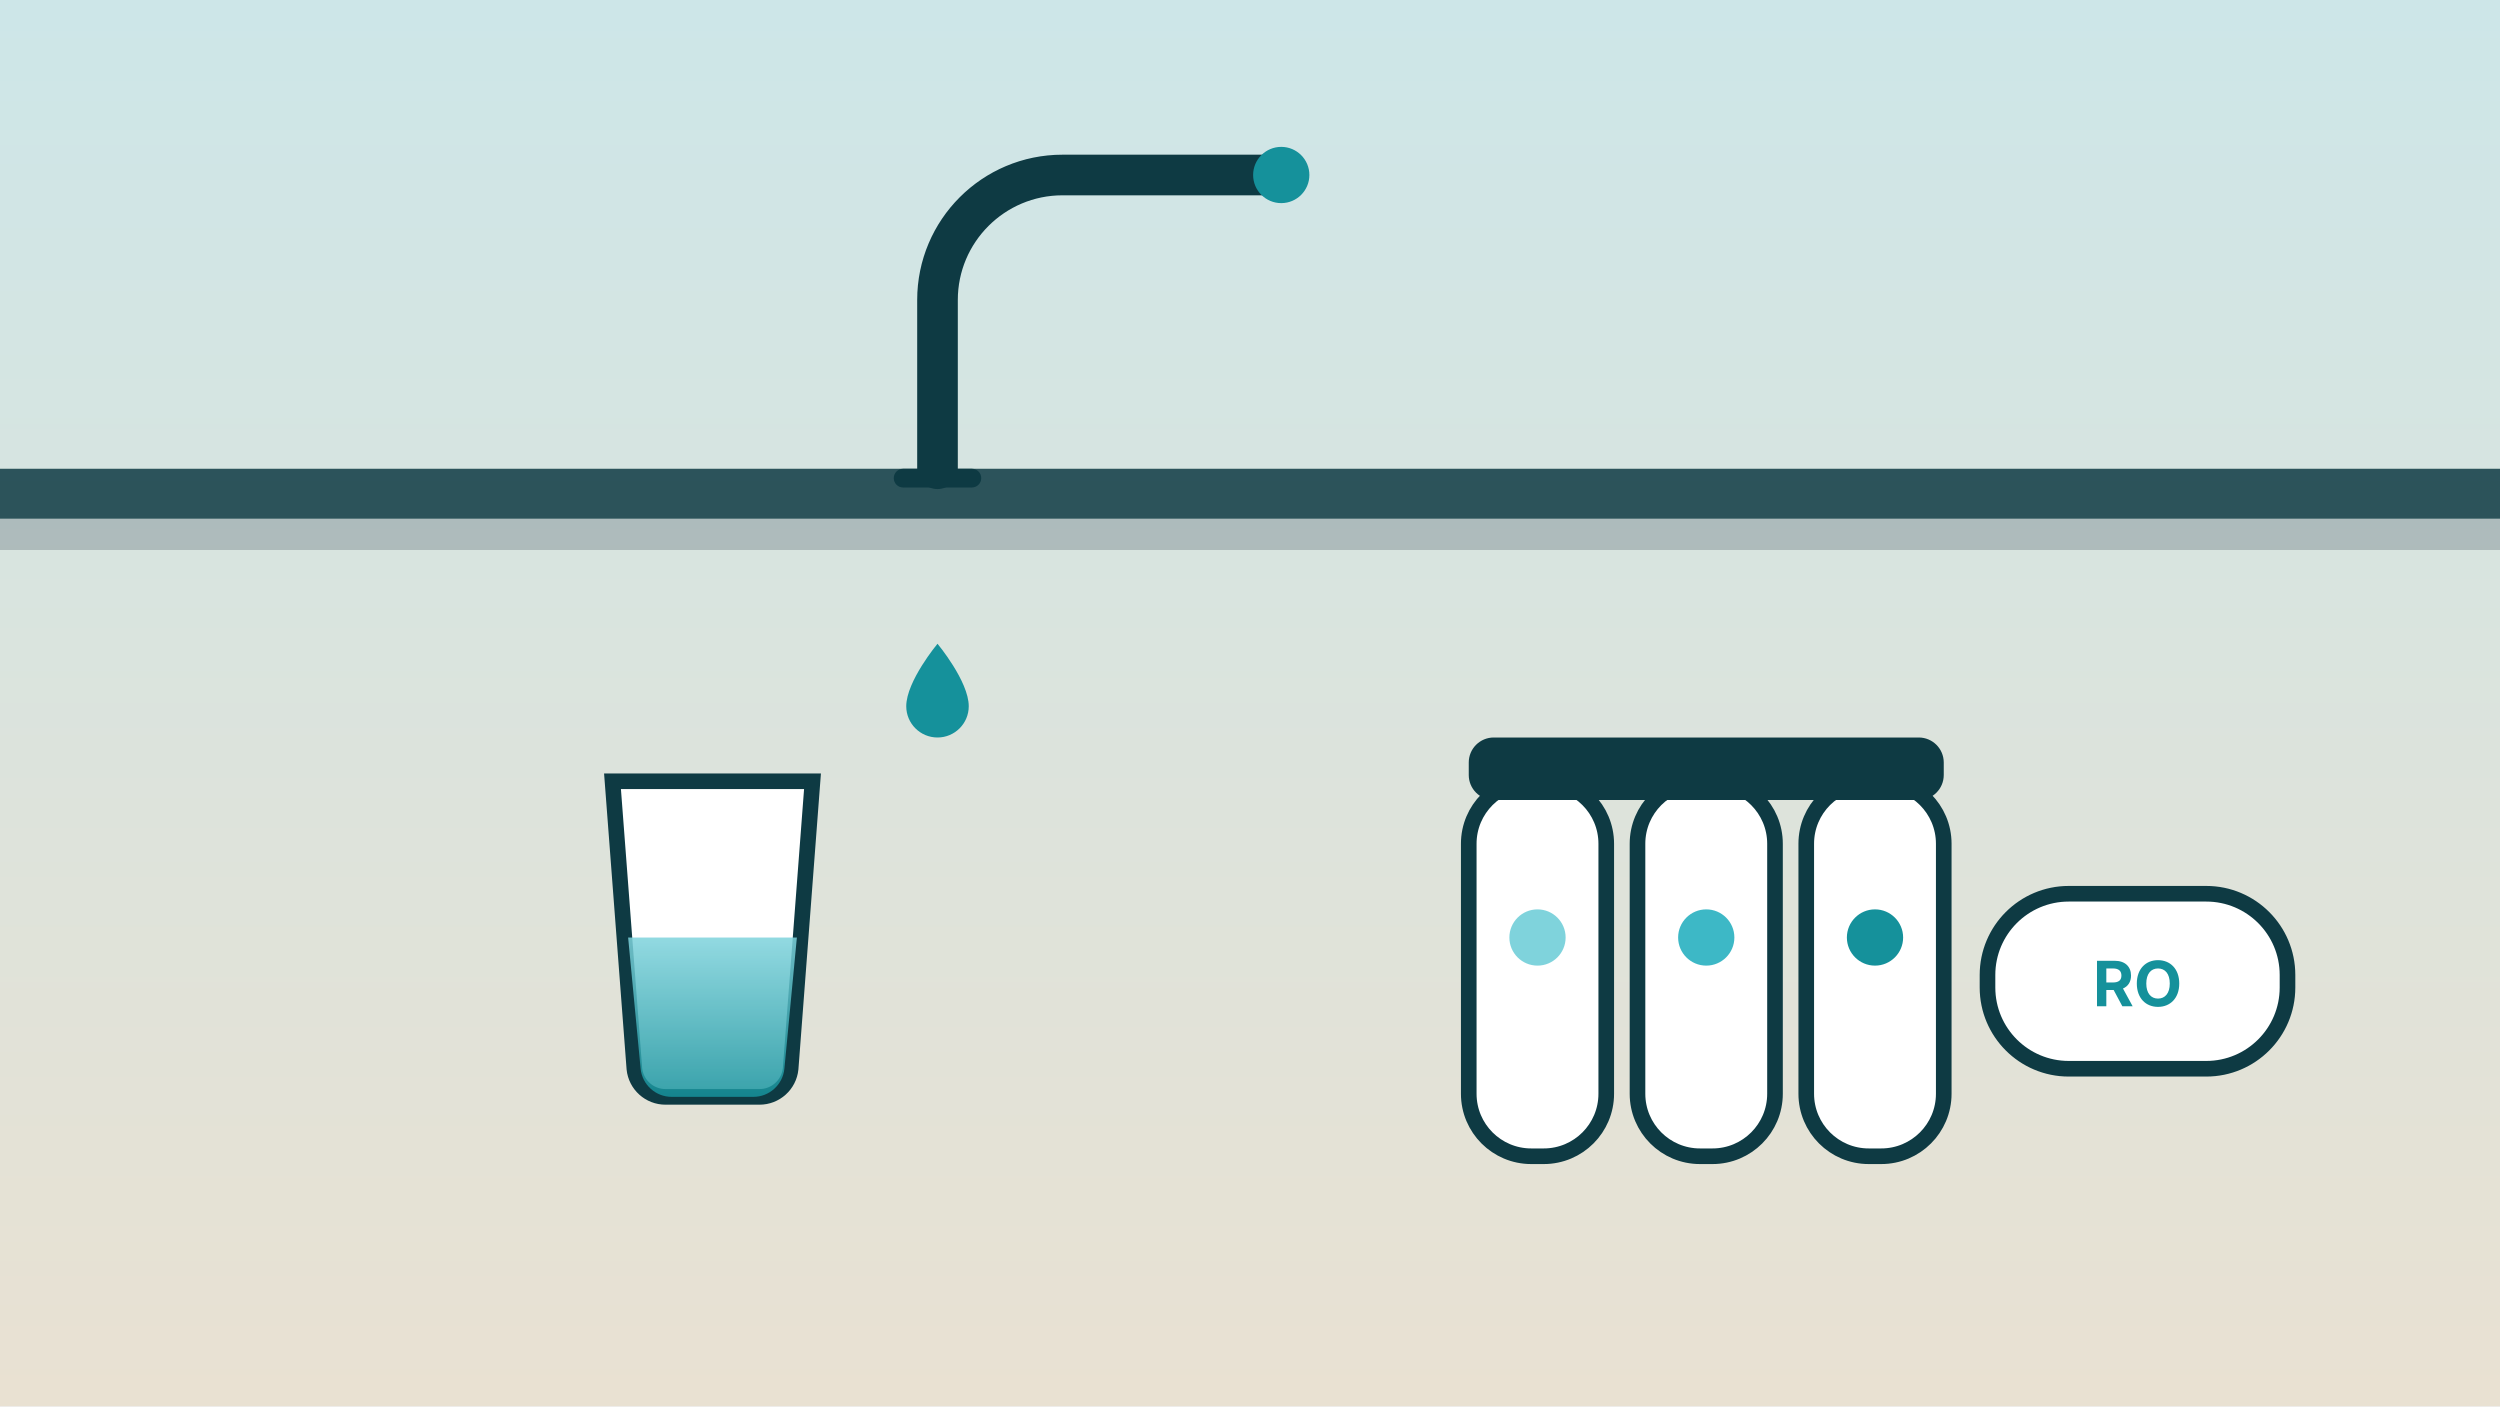
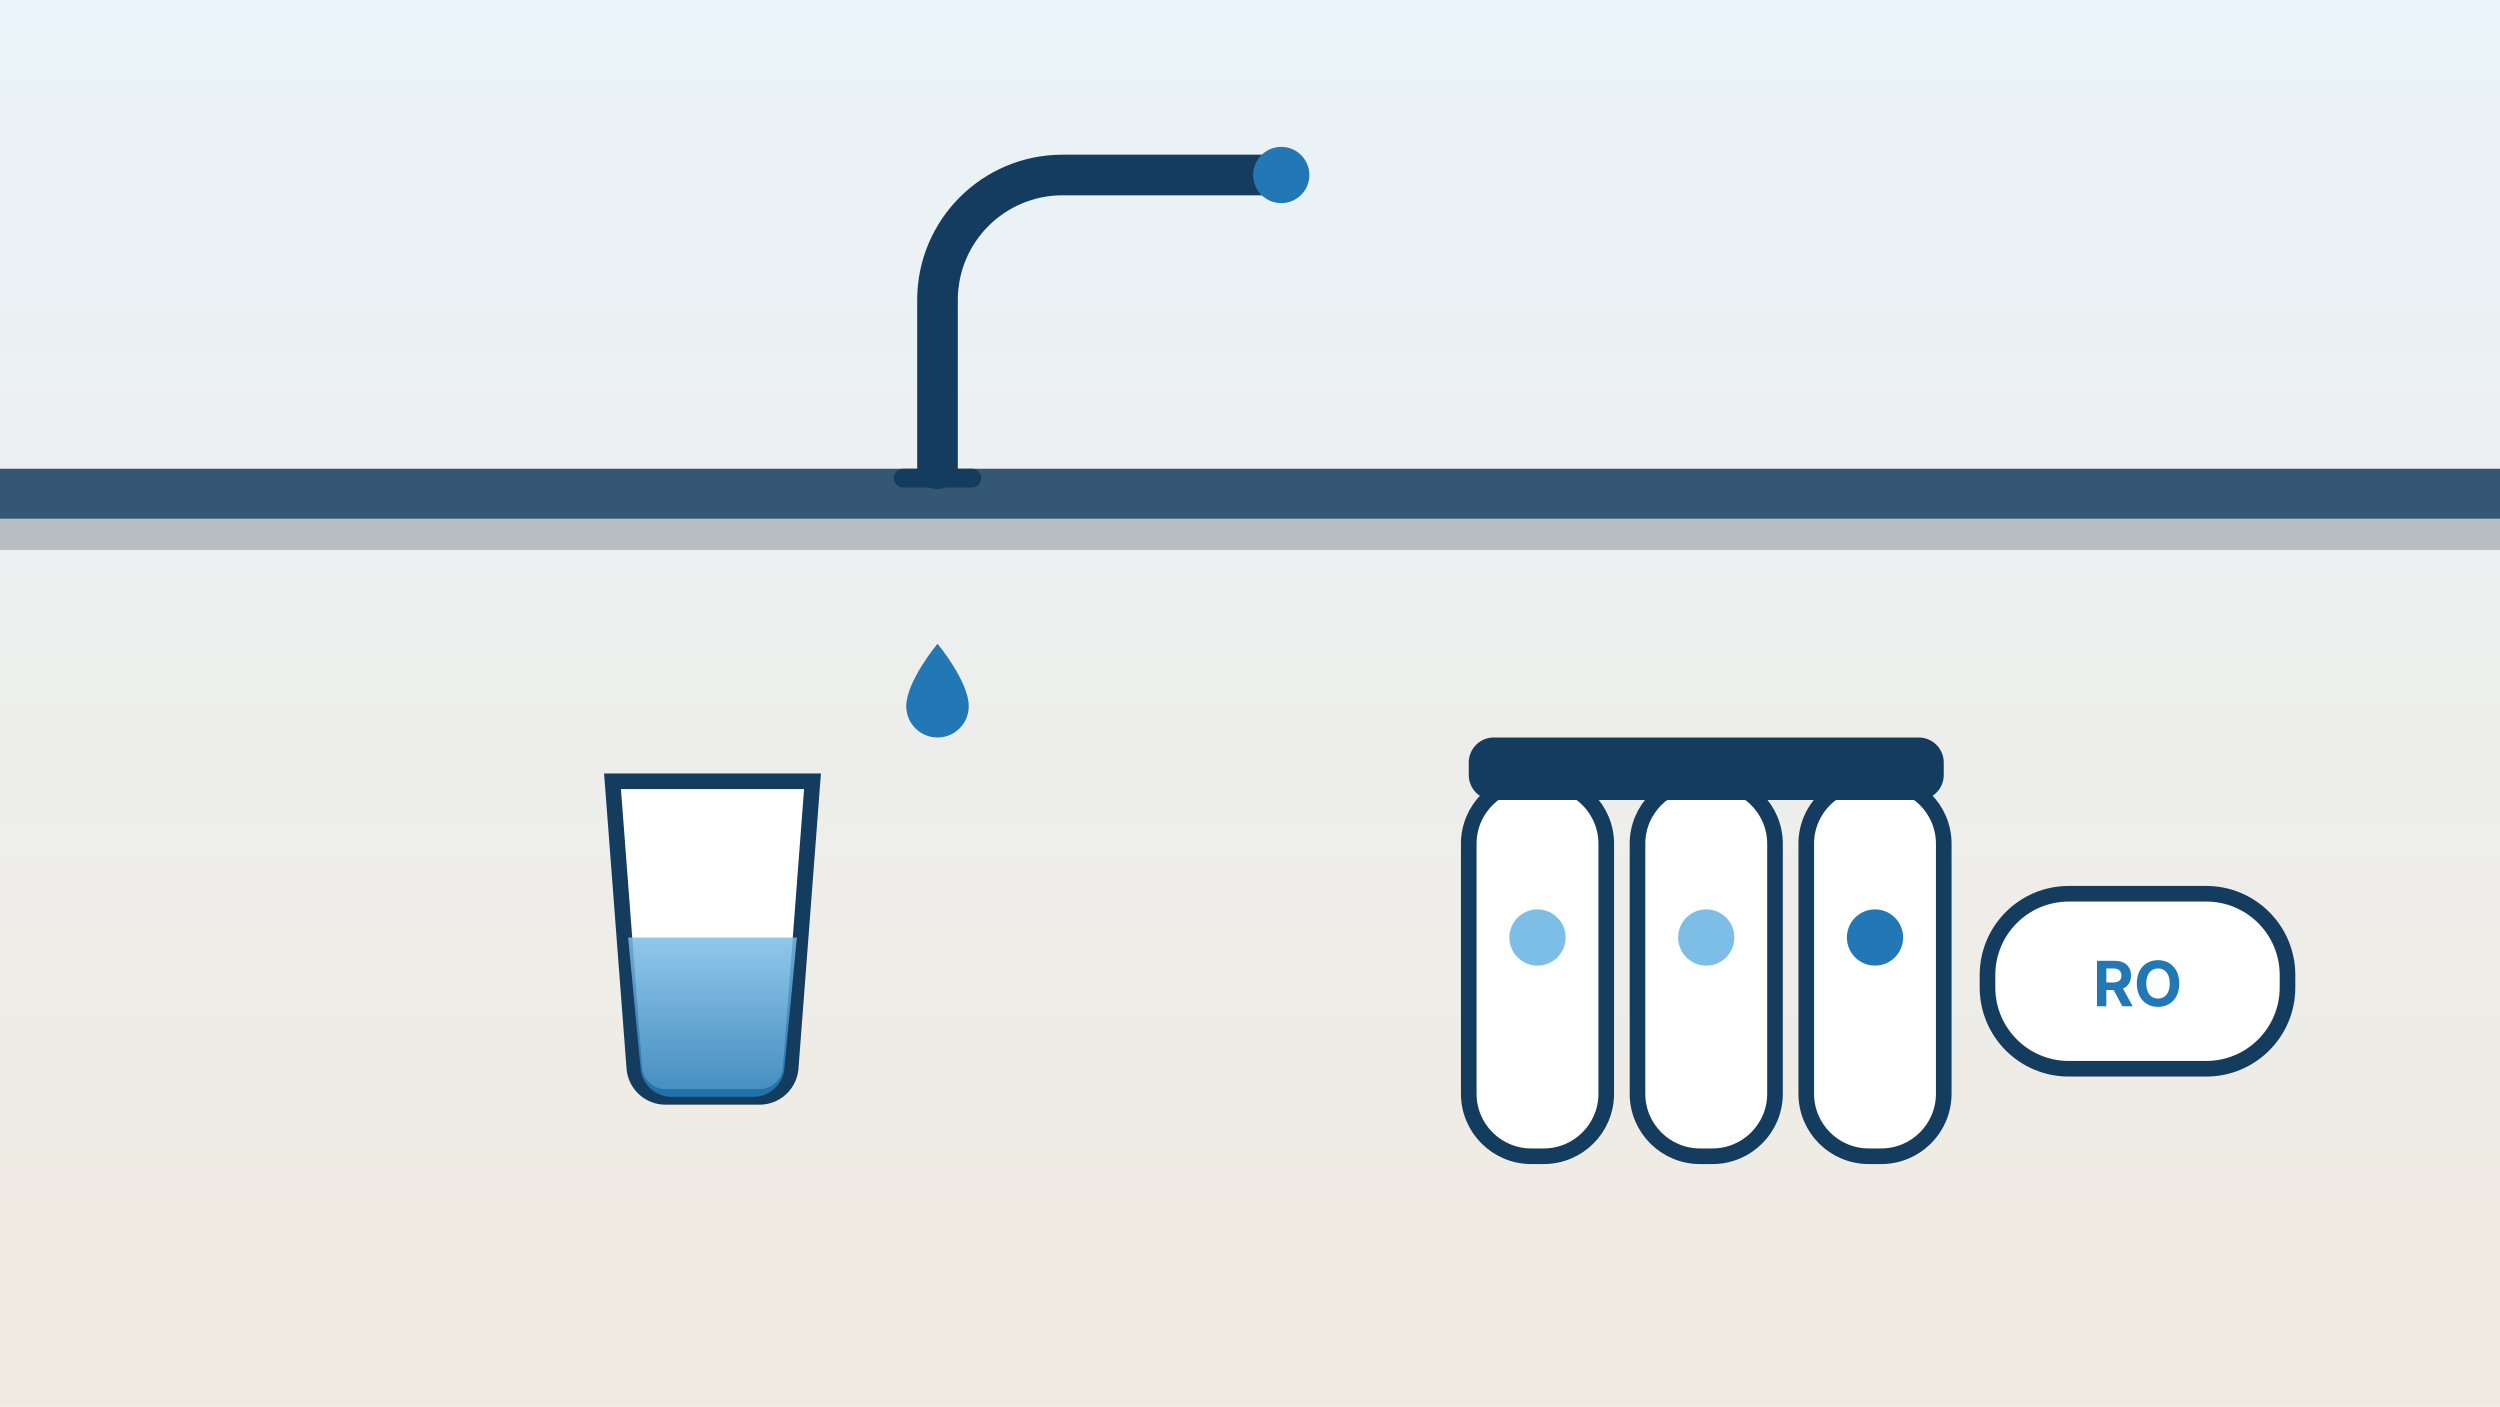
<svg xmlns="http://www.w3.org/2000/svg" viewBox="0 0 800 450" role="img" aria-label="Under-sink reverse osmosis system with a dedicated drinking-water faucet and a glass of water">
  <defs>
    <linearGradient id="bg3" x1="0" y1="0" x2="0" y2="1">
-       <stop offset="0" stop-color="#cde6e8" />
-       <stop offset="1" stop-color="#e9e1d2" />
+       <stop offset="0" stop-color="#eaf3f9" />
+       <stop offset="1" stop-color="#f0eae0" />
    </linearGradient>
    <linearGradient id="water3" x1="0" y1="0" x2="0" y2="1">
-       <stop offset="0" stop-color="#7fd3dc" />
-       <stop offset="1" stop-color="#15919b" />
+       <stop offset="0" stop-color="#7dbee6" />
+       <stop offset="1" stop-color="#2278b5" />
    </linearGradient>
  </defs>
  <rect width="800" height="450" fill="url(#bg3)" />
-   <rect x="0" y="150" width="800" height="16" fill="#0e3a43" opacity="0.85" />
-   <rect x="0" y="166" width="800" height="10" fill="#5e7177" opacity="0.35" />
-   <path d="M300 150 V96 a40 40 0 0 1 40 -40 h70" fill="none" stroke="#0e3a43" stroke-width="13" stroke-linecap="round" />
-   <rect x="286" y="150" width="28" height="6" rx="3" fill="#0e3a43" />
-   <circle cx="410" cy="56" r="9" fill="#15919b" />
+   <rect x="0" y="150" width="800" height="16" fill="#143c5f" opacity="0.85" />
+   <rect x="0" y="166" width="800" height="10" fill="#51606c" opacity="0.35" />
+   <path d="M300 150 V96 a40 40 0 0 1 40 -40 h70" fill="none" stroke="#143c5f" stroke-width="13" stroke-linecap="round" />
+   <rect x="286" y="150" width="28" height="6" rx="3" fill="#143c5f" />
+   <circle cx="410" cy="56" r="9" fill="#2278b5" />
  <path d="M300 156 v40" stroke="url(#water3)" stroke-width="6" stroke-linecap="round" />
-   <path d="M300 206 c 0 0 -10 12 -10 20 a10 10 0 1 0 20 0 c 0 -8 -10 -20 -10 -20 Z" fill="#15919b" />
-   <path d="M196 250 h64 l-7 92 a10 10 0 0 1 -10 9 h-30 a10 10 0 0 1 -10 -9 Z" fill="#ffffff" stroke="#0e3a43" stroke-width="5" />
+   <path d="M300 206 c 0 0 -10 12 -10 20 a10 10 0 1 0 20 0 c 0 -8 -10 -20 -10 -20 Z" fill="#2278b5" />
+   <path d="M196 250 h64 l-7 92 a10 10 0 0 1 -10 9 h-30 a10 10 0 0 1 -10 -9 Z" fill="#ffffff" stroke="#143c5f" stroke-width="5" />
  <path d="M201 300 h54 l-4 42 a10 10 0 0 1 -10 9 h-26 a10 10 0 0 1 -10 -9 Z" fill="url(#water3)" opacity="0.85" />
  <g>
-     <rect x="470" y="250" width="44" height="120" rx="20" fill="#ffffff" stroke="#0e3a43" stroke-width="5" />
-     <rect x="524" y="250" width="44" height="120" rx="20" fill="#ffffff" stroke="#0e3a43" stroke-width="5" />
-     <rect x="578" y="250" width="44" height="120" rx="20" fill="#ffffff" stroke="#0e3a43" stroke-width="5" />
-     <rect x="470" y="236" width="152" height="20" rx="8" fill="#0e3a43" />
-     <circle cx="492" cy="300" r="9" fill="#7fd3dc" />
-     <circle cx="546" cy="300" r="9" fill="#3db8c6" />
-     <circle cx="600" cy="300" r="9" fill="#15919b" />
+     <rect x="470" y="250" width="44" height="120" rx="20" fill="#ffffff" stroke="#143c5f" stroke-width="5" />
+     <rect x="524" y="250" width="44" height="120" rx="20" fill="#ffffff" stroke="#143c5f" stroke-width="5" />
+     <rect x="578" y="250" width="44" height="120" rx="20" fill="#ffffff" stroke="#143c5f" stroke-width="5" />
+     <rect x="470" y="236" width="152" height="20" rx="8" fill="#143c5f" />
+     <circle cx="492" cy="300" r="9" fill="#7dbee6" />
+     <circle cx="546" cy="300" r="9" fill="#7dbee6" />
+     <circle cx="600" cy="300" r="9" fill="#2278b5" />
  </g>
-   <rect x="636" y="286" width="96" height="56" rx="26" fill="#ffffff" stroke="#0e3a43" stroke-width="5" />
-   <text x="684" y="322" font-family="Inter, sans-serif" font-size="20" font-weight="700" fill="#15919b" text-anchor="middle">RO</text>
+   <rect x="636" y="286" width="96" height="56" rx="26" fill="#ffffff" stroke="#143c5f" stroke-width="5" />
+   <text x="684" y="322" font-family="Inter, sans-serif" font-size="20" font-weight="700" fill="#2278b5" text-anchor="middle">RO</text>
</svg>
